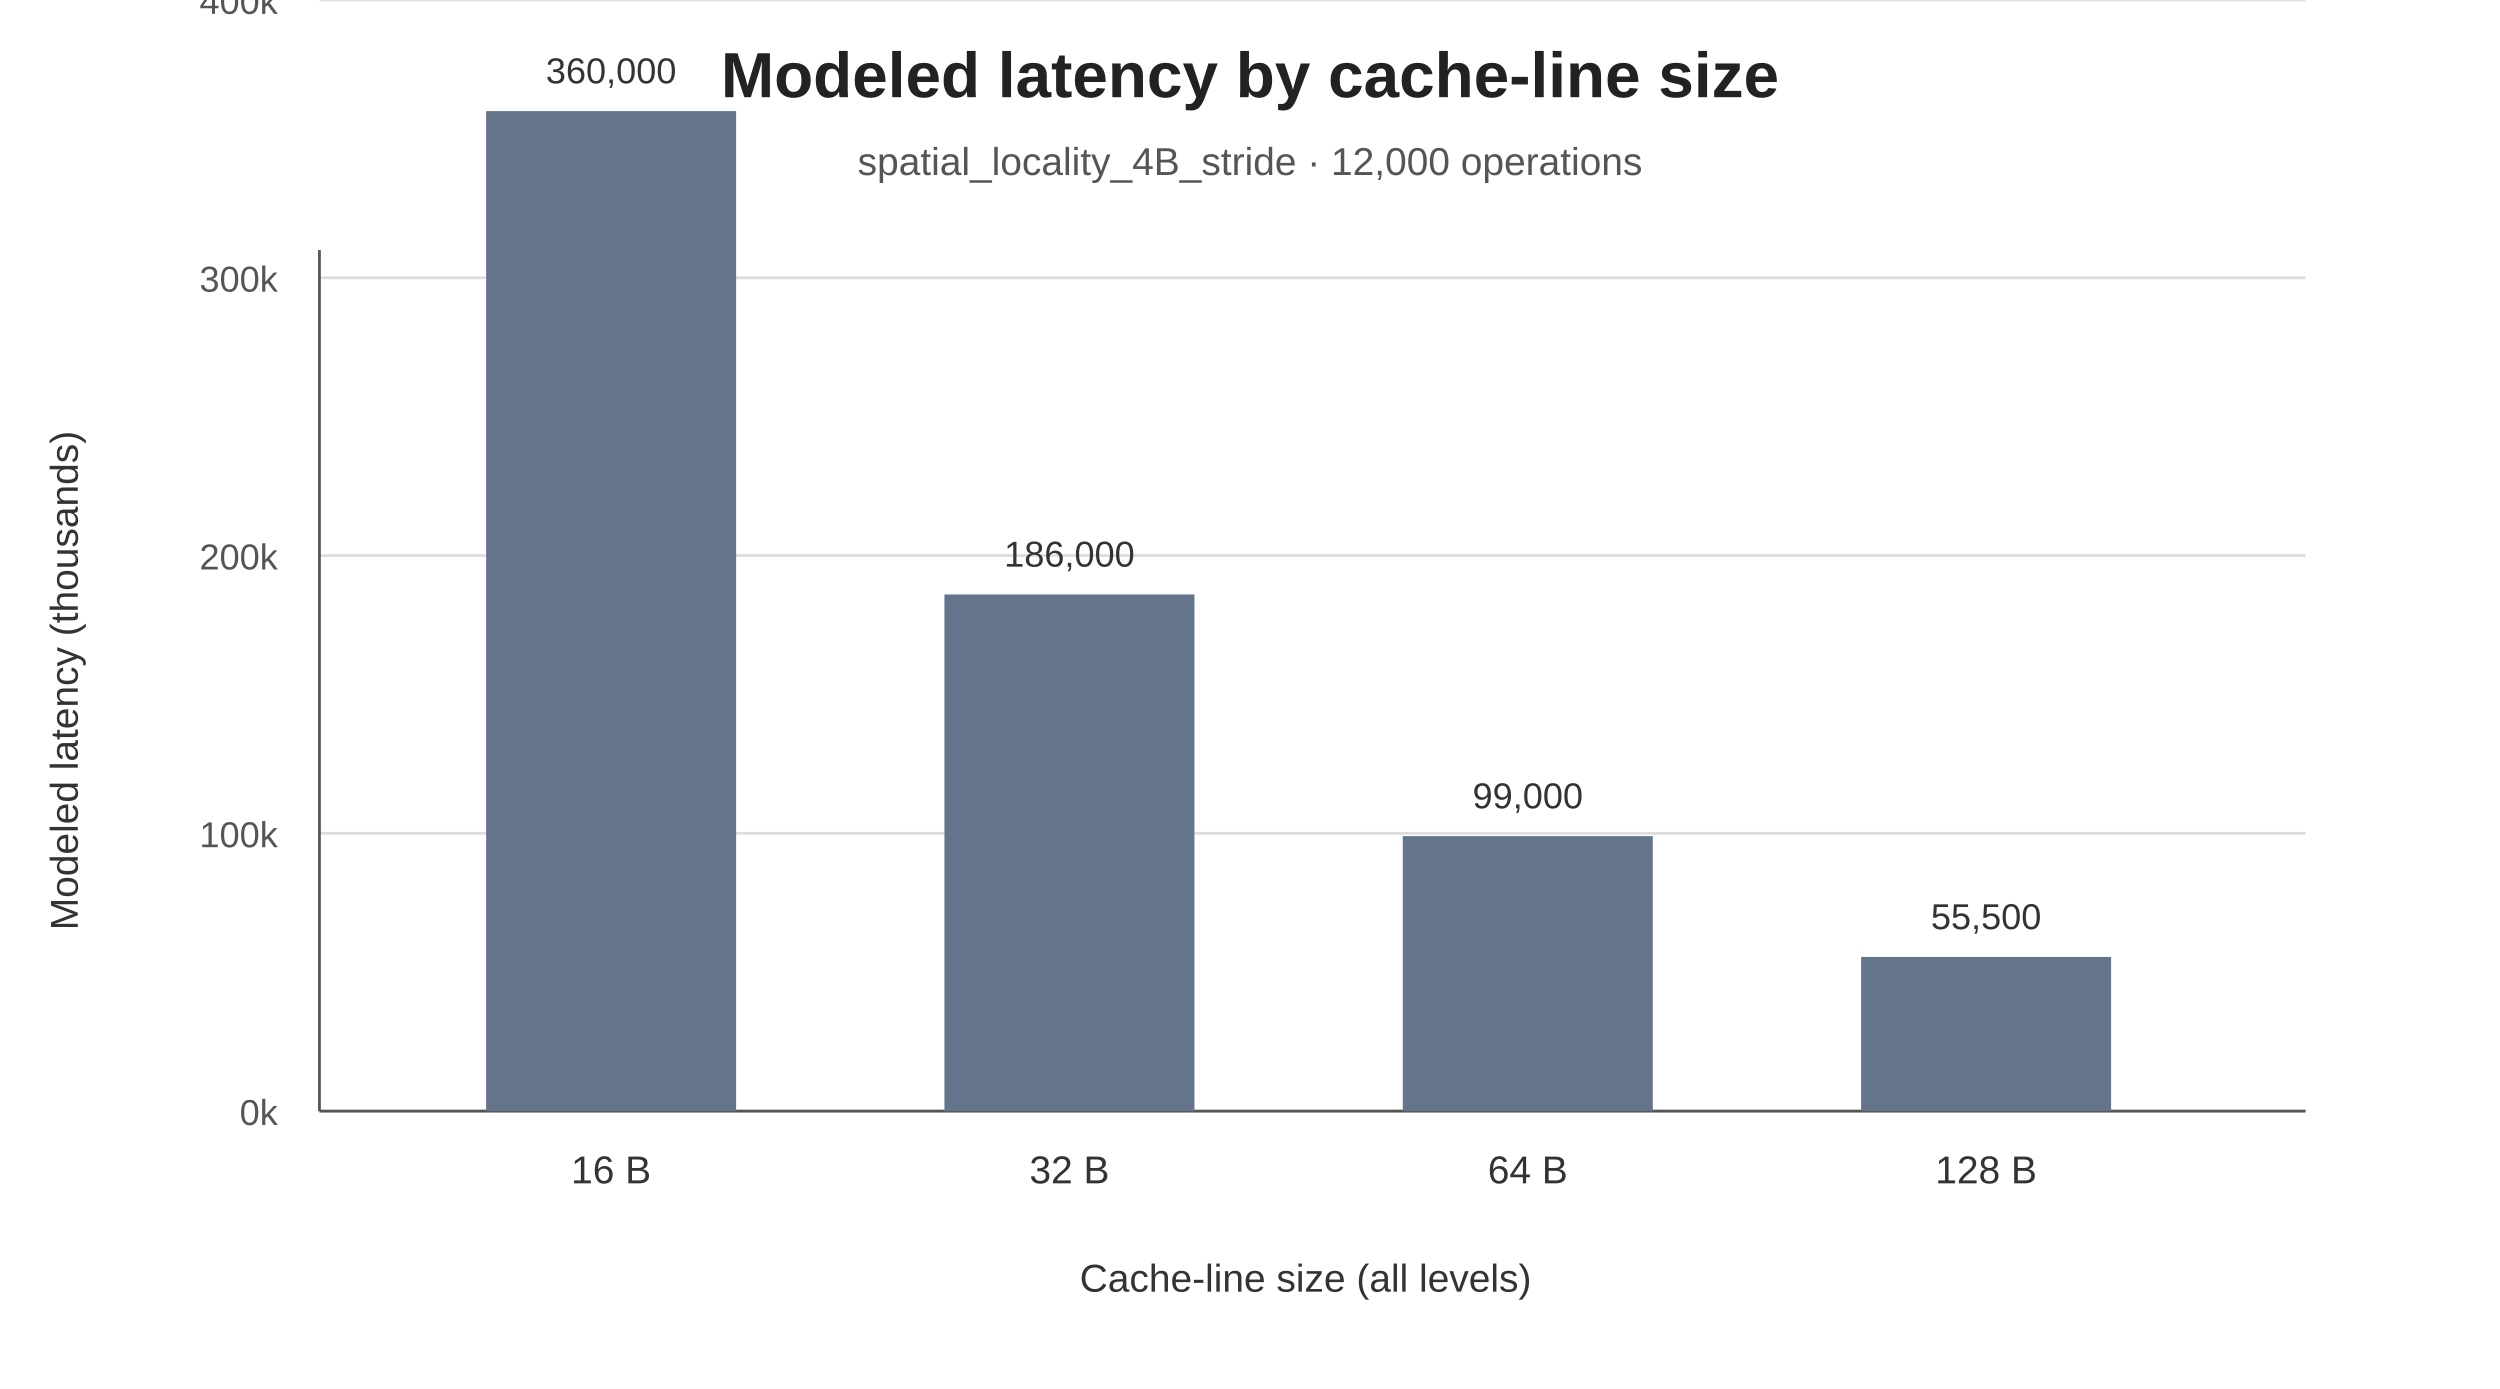
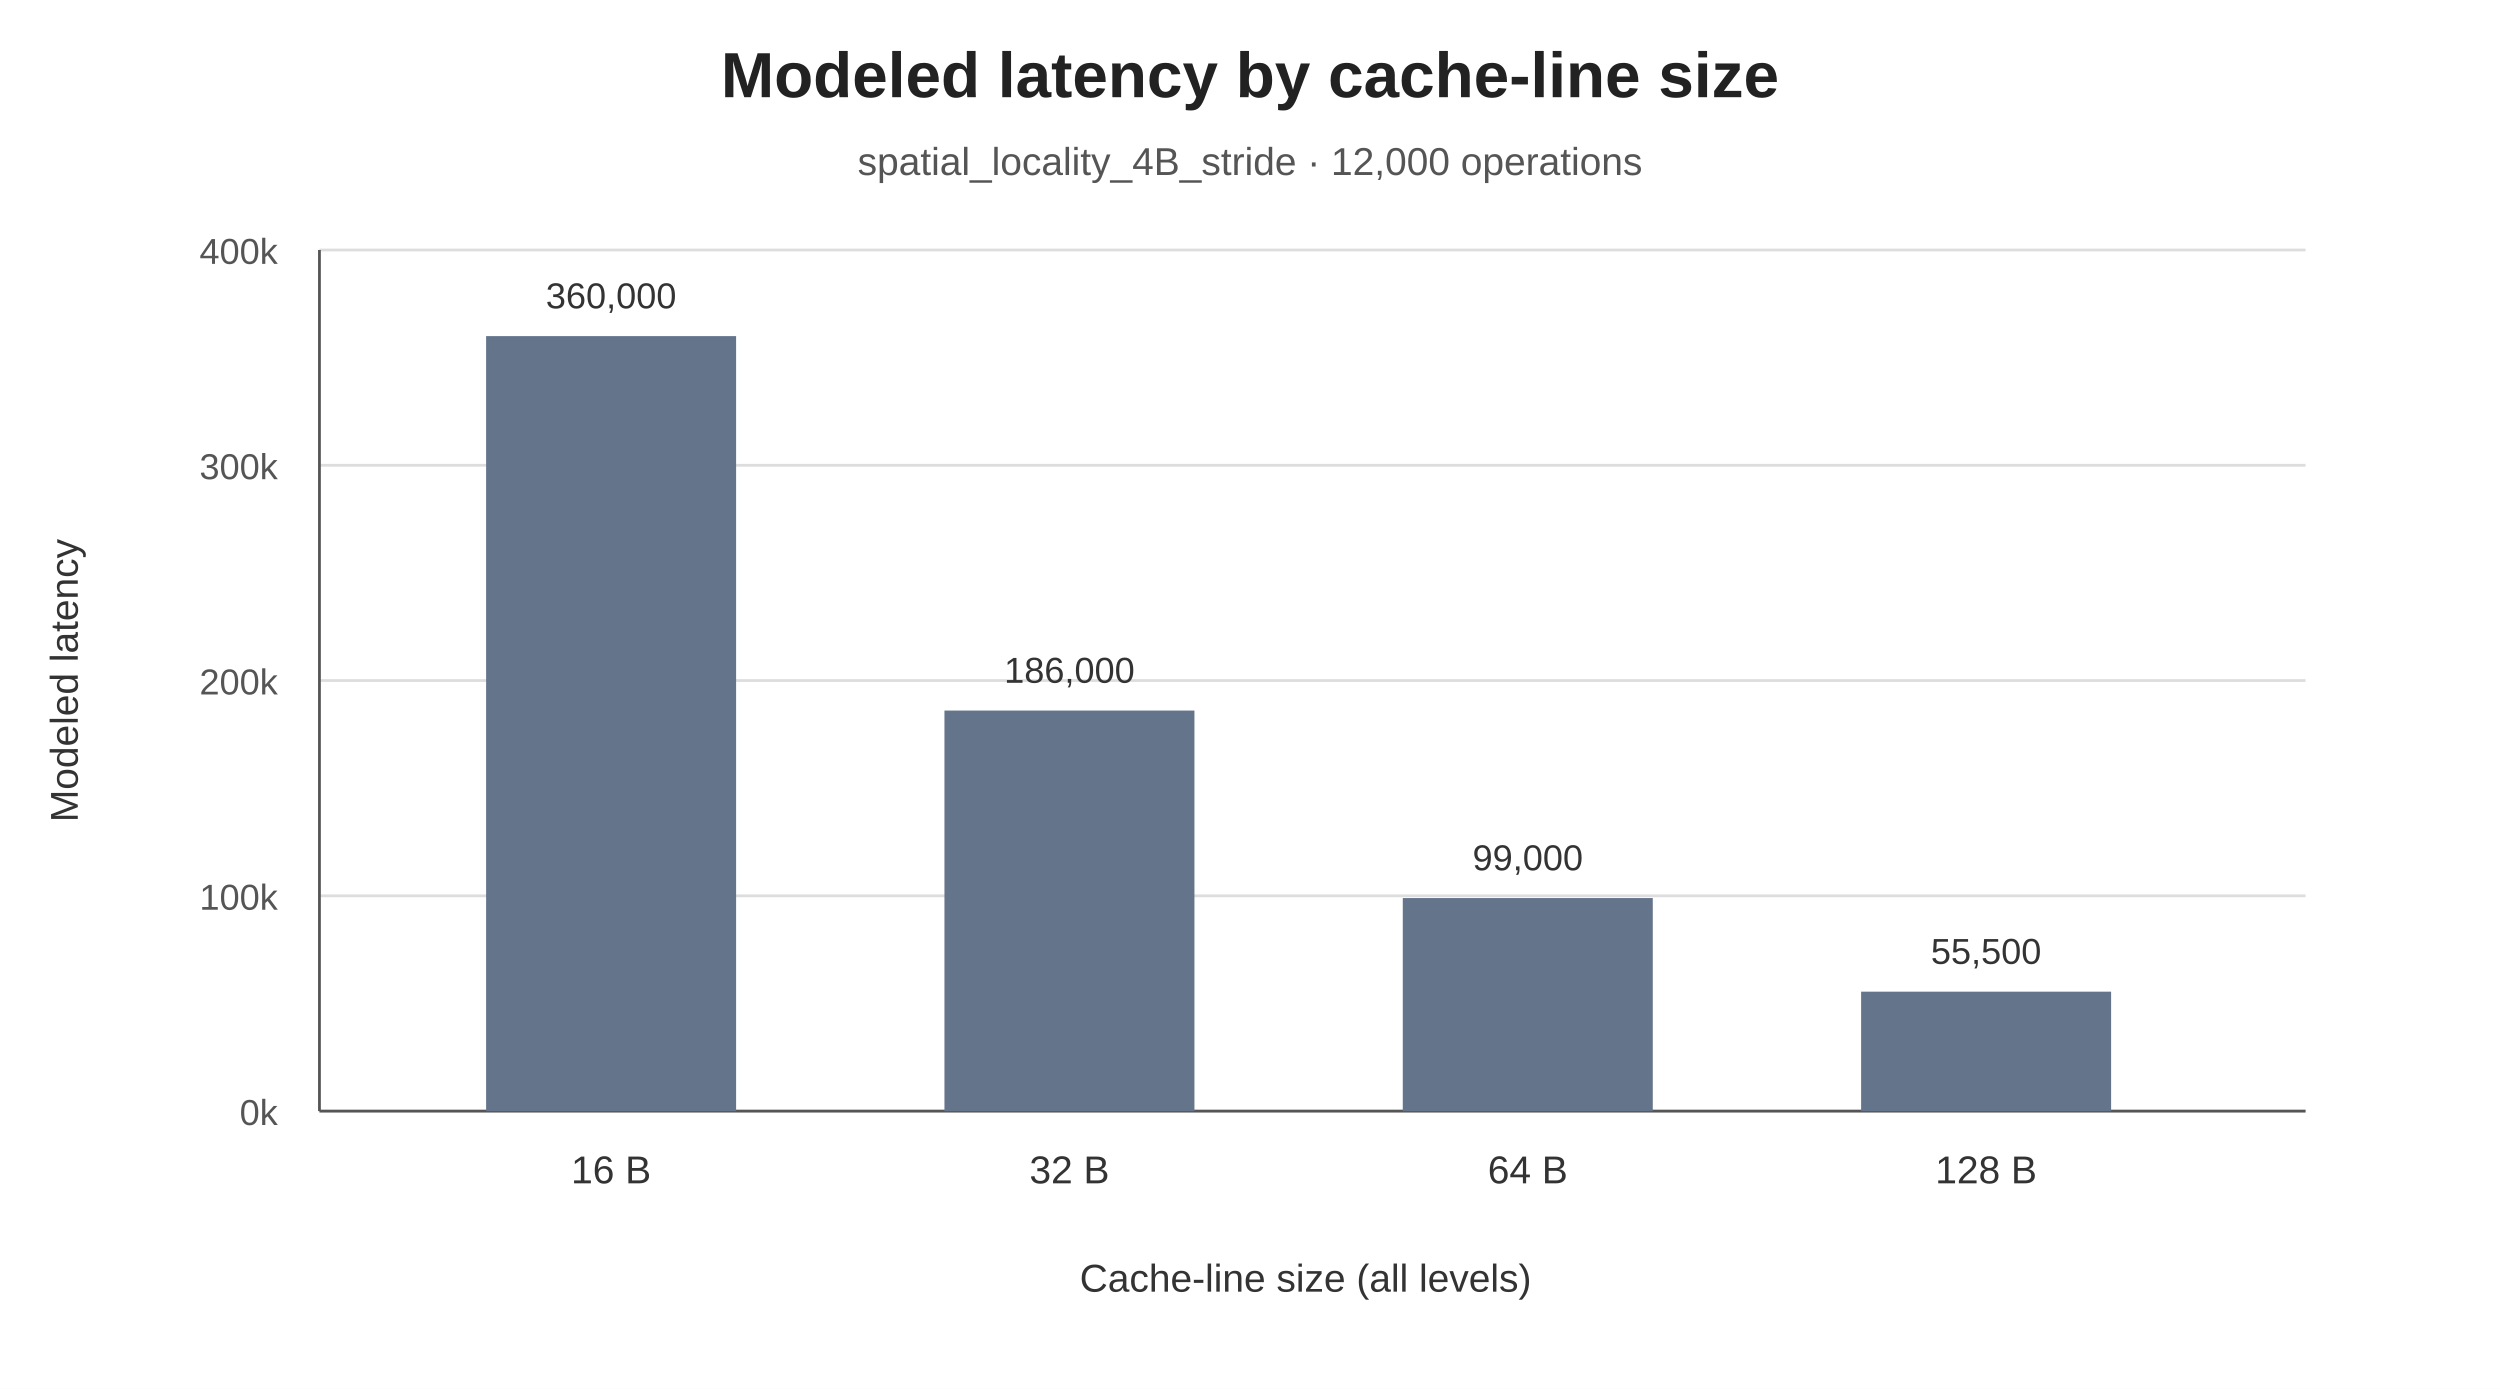
<svg xmlns="http://www.w3.org/2000/svg" width="900" height="500" viewBox="0 0 900 500">
  <rect width="900" height="500" fill="white" />
  <text x="450" y="35" font-family="Arial,sans-serif" font-size="23" font-weight="bold" text-anchor="middle" fill="#222">Modeled latency by cache-line size</text>
  <text x="450" y="63" font-family="Arial,sans-serif" font-size="14" text-anchor="middle" fill="#555">spatial_locality_4B_stride · 12,000 operations</text>
  <line x1="115" y1="400" x2="830" y2="400" stroke="#ddd" />
  <text x="100" y="405" font-family="Arial,sans-serif" font-size="13" text-anchor="end" fill="#555">0k</text>
-   <line x1="115" y1="300" x2="830" y2="300" stroke="#ddd" />
-   <text x="100" y="305" font-family="Arial,sans-serif" font-size="13" text-anchor="end" fill="#555">100k</text>
-   <line x1="115" y1="200" x2="830" y2="200" stroke="#ddd" />
-   <text x="100" y="205" font-family="Arial,sans-serif" font-size="13" text-anchor="end" fill="#555">200k</text>
-   <line x1="115" y1="100" x2="830" y2="100" stroke="#ddd" />
-   <text x="100" y="105" font-family="Arial,sans-serif" font-size="13" text-anchor="end" fill="#555">300k</text>
-   <line x1="115" y1="0" x2="830" y2="0" stroke="#ddd" />
-   <text x="100" y="5" font-family="Arial,sans-serif" font-size="13" text-anchor="end" fill="#555">400k</text>
+   <line x1="115" y1="322.5" x2="830" y2="322.5" stroke="#ddd" />
+   <text x="100" y="327.5" font-family="Arial,sans-serif" font-size="13" text-anchor="end" fill="#555">100k</text>
+   <line x1="115" y1="245" x2="830" y2="245" stroke="#ddd" />
+   <text x="100" y="250" font-family="Arial,sans-serif" font-size="13" text-anchor="end" fill="#555">200k</text>
+   <line x1="115" y1="167.5" x2="830" y2="167.5" stroke="#ddd" />
+   <text x="100" y="172.5" font-family="Arial,sans-serif" font-size="13" text-anchor="end" fill="#555">300k</text>
+   <line x1="115" y1="90" x2="830" y2="90" stroke="#ddd" />
+   <text x="100" y="95" font-family="Arial,sans-serif" font-size="13" text-anchor="end" fill="#555">400k</text>
  <line x1="115" y1="90" x2="115" y2="400" stroke="#555" />
  <line x1="115" y1="400" x2="830" y2="400" stroke="#555" />
-   <rect x="175" y="40" width="90" height="360" fill="#64748b" />
-   <text x="220" y="30" font-family="Arial,sans-serif" font-size="13" text-anchor="middle" fill="#333">360,000</text>
+   <rect x="175" y="121.0" width="90" height="279.0" fill="#64748b" />
+   <text x="220" y="111.0" font-family="Arial,sans-serif" font-size="13" text-anchor="middle" fill="#333">360,000</text>
  <text x="220" y="426" font-family="Arial,sans-serif" font-size="14" text-anchor="middle" fill="#333">16 B</text>
-   <rect x="340" y="214" width="90" height="186" fill="#64748b" />
-   <text x="385" y="204" font-family="Arial,sans-serif" font-size="13" text-anchor="middle" fill="#333">186,000</text>
+   <rect x="340" y="255.8" width="90" height="144.2" fill="#64748b" />
+   <text x="385" y="245.8" font-family="Arial,sans-serif" font-size="13" text-anchor="middle" fill="#333">186,000</text>
  <text x="385" y="426" font-family="Arial,sans-serif" font-size="14" text-anchor="middle" fill="#333">32 B</text>
-   <rect x="505" y="301" width="90" height="99" fill="#64748b" />
-   <text x="550" y="291" font-family="Arial,sans-serif" font-size="13" text-anchor="middle" fill="#333">99,000</text>
+   <rect x="505" y="323.3" width="90" height="76.7" fill="#64748b" />
+   <text x="550" y="313.3" font-family="Arial,sans-serif" font-size="13" text-anchor="middle" fill="#333">99,000</text>
  <text x="550" y="426" font-family="Arial,sans-serif" font-size="14" text-anchor="middle" fill="#333">64 B</text>
-   <rect x="670" y="344.5" width="90" height="55.5" fill="#64748b" />
-   <text x="715" y="334.5" font-family="Arial,sans-serif" font-size="13" text-anchor="middle" fill="#333">55,500</text>
+   <rect x="670" y="357.0" width="90" height="43.0" fill="#64748b" />
+   <text x="715" y="347.0" font-family="Arial,sans-serif" font-size="13" text-anchor="middle" fill="#333">55,500</text>
  <text x="715" y="426" font-family="Arial,sans-serif" font-size="14" text-anchor="middle" fill="#333">128 B</text>
  <text x="470" y="465" font-family="Arial,sans-serif" font-size="14" text-anchor="middle" fill="#333">Cache-line size (all levels)</text>
-   <text x="28" y="245" transform="rotate(-90 28 245)" font-family="Arial,sans-serif" font-size="14" text-anchor="middle" fill="#333">Modeled latency (thousands)</text>
+   <text x="28" y="245" transform="rotate(-90 28 245)" font-family="Arial,sans-serif" font-size="14" text-anchor="middle" fill="#333">Modeled latency</text>
</svg>
